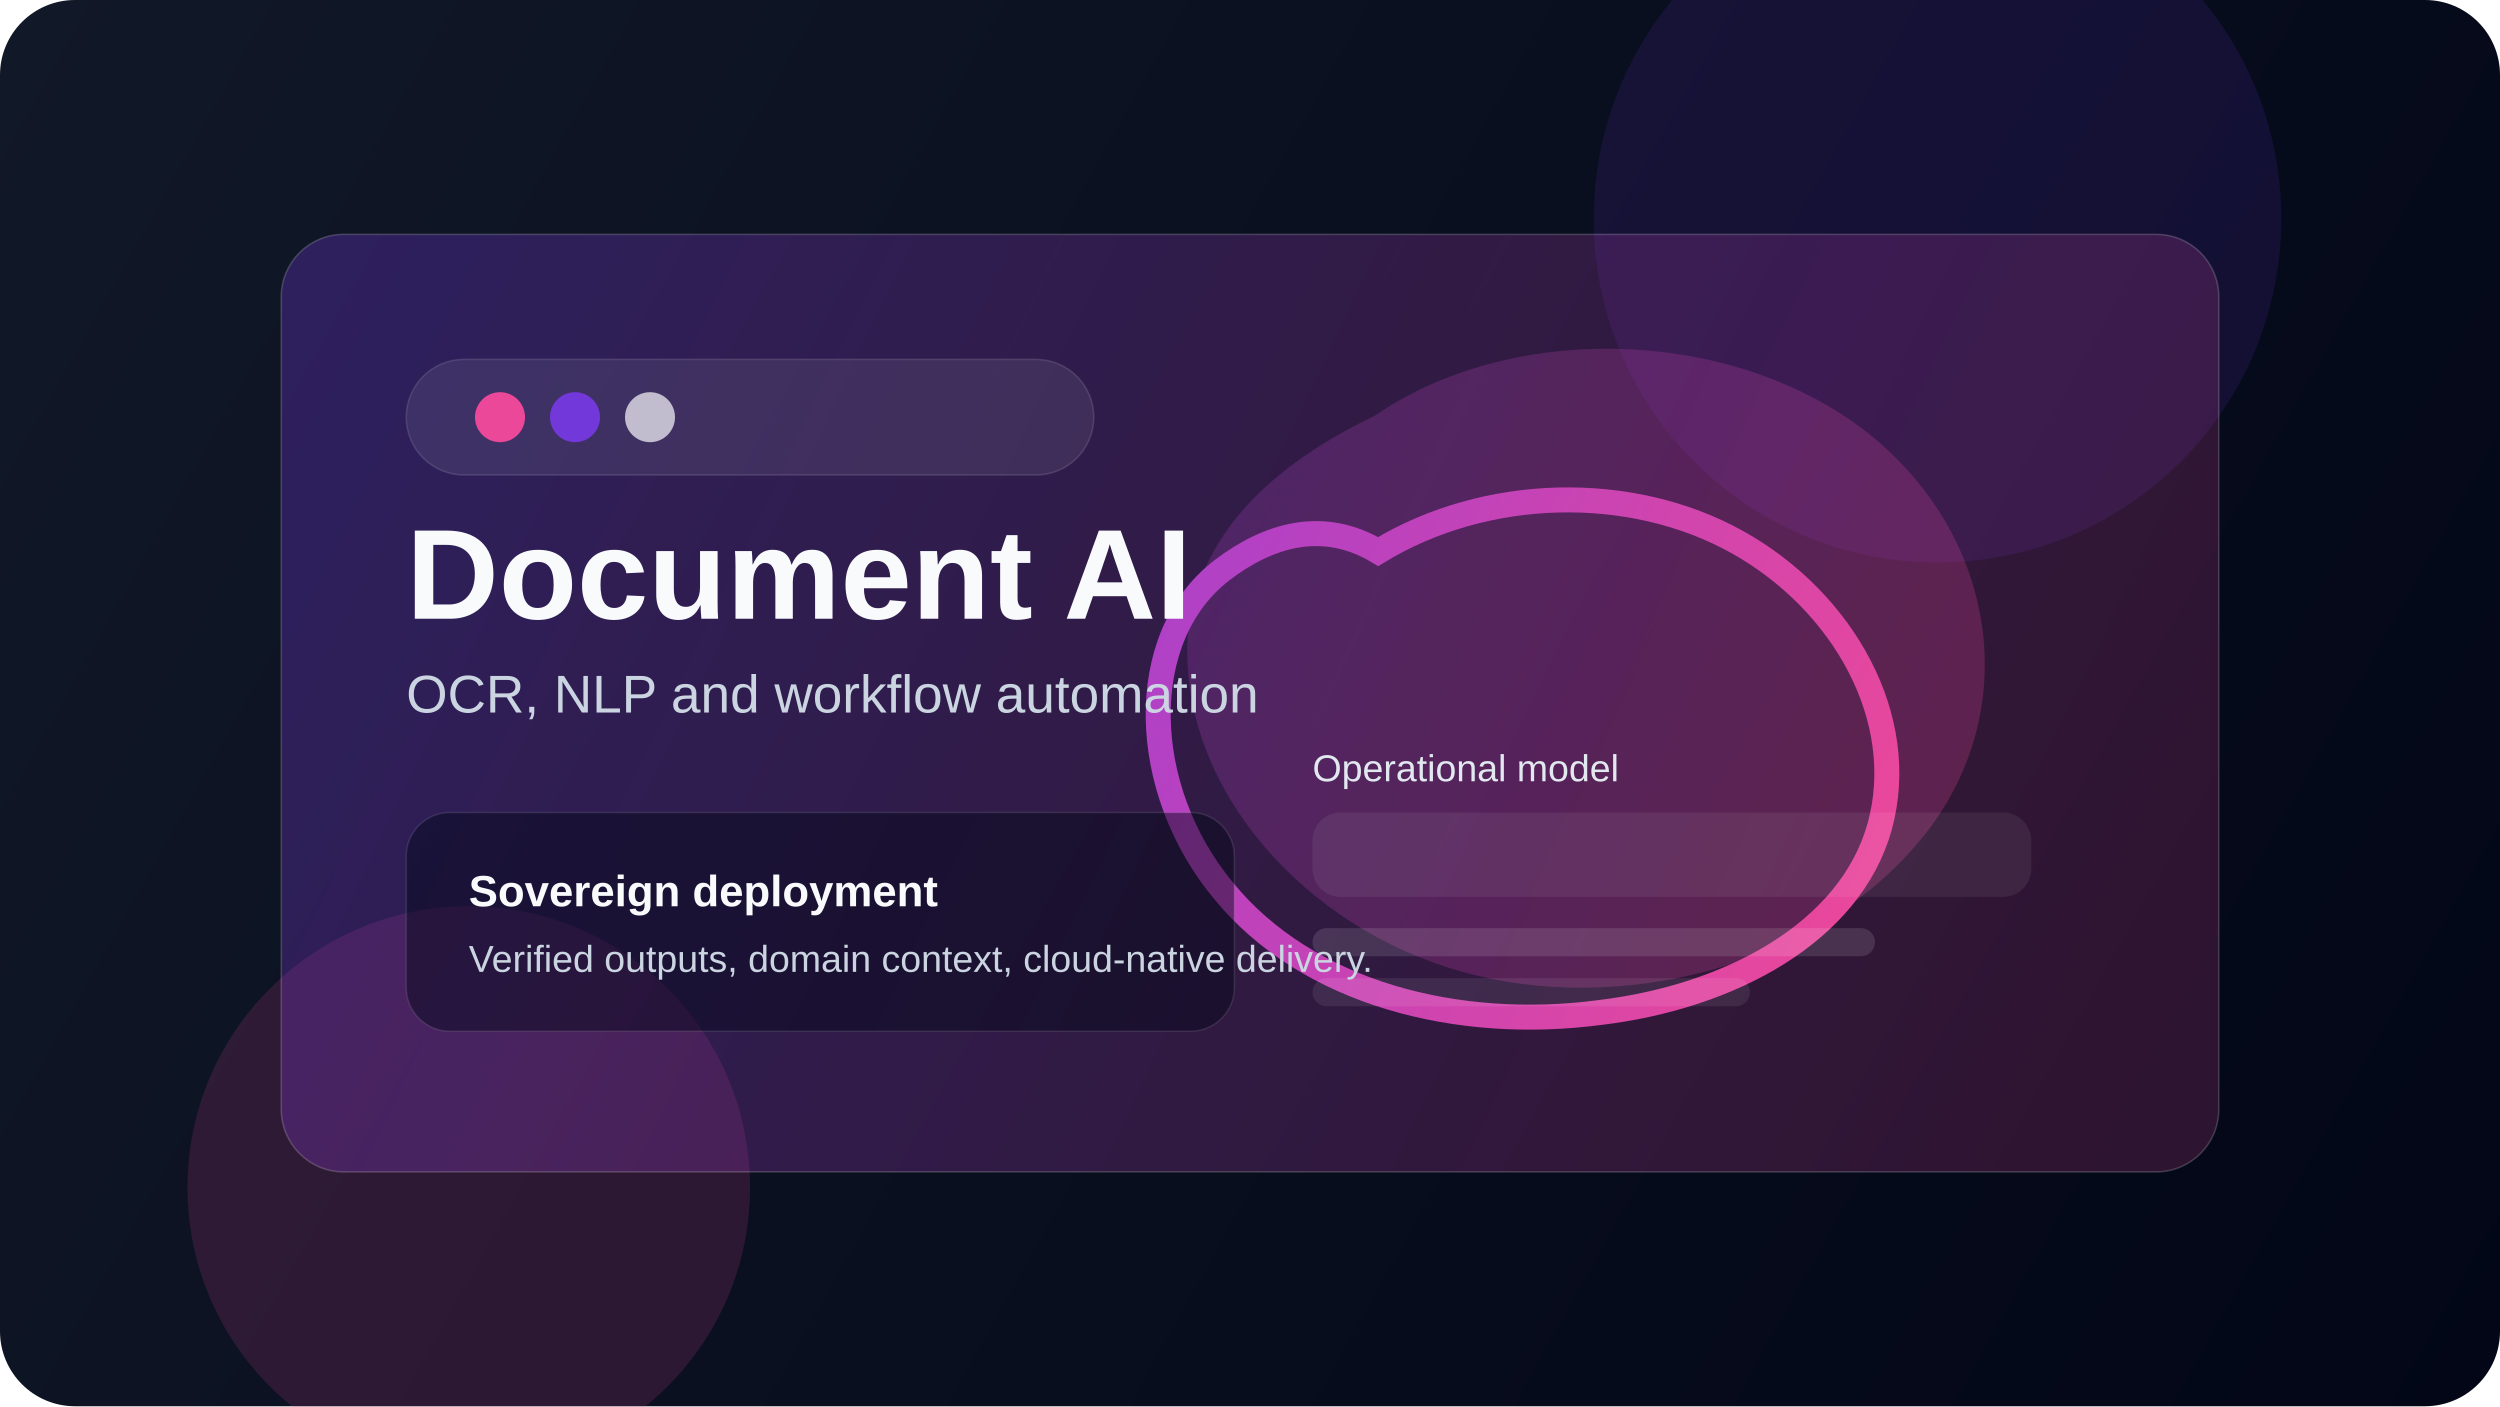
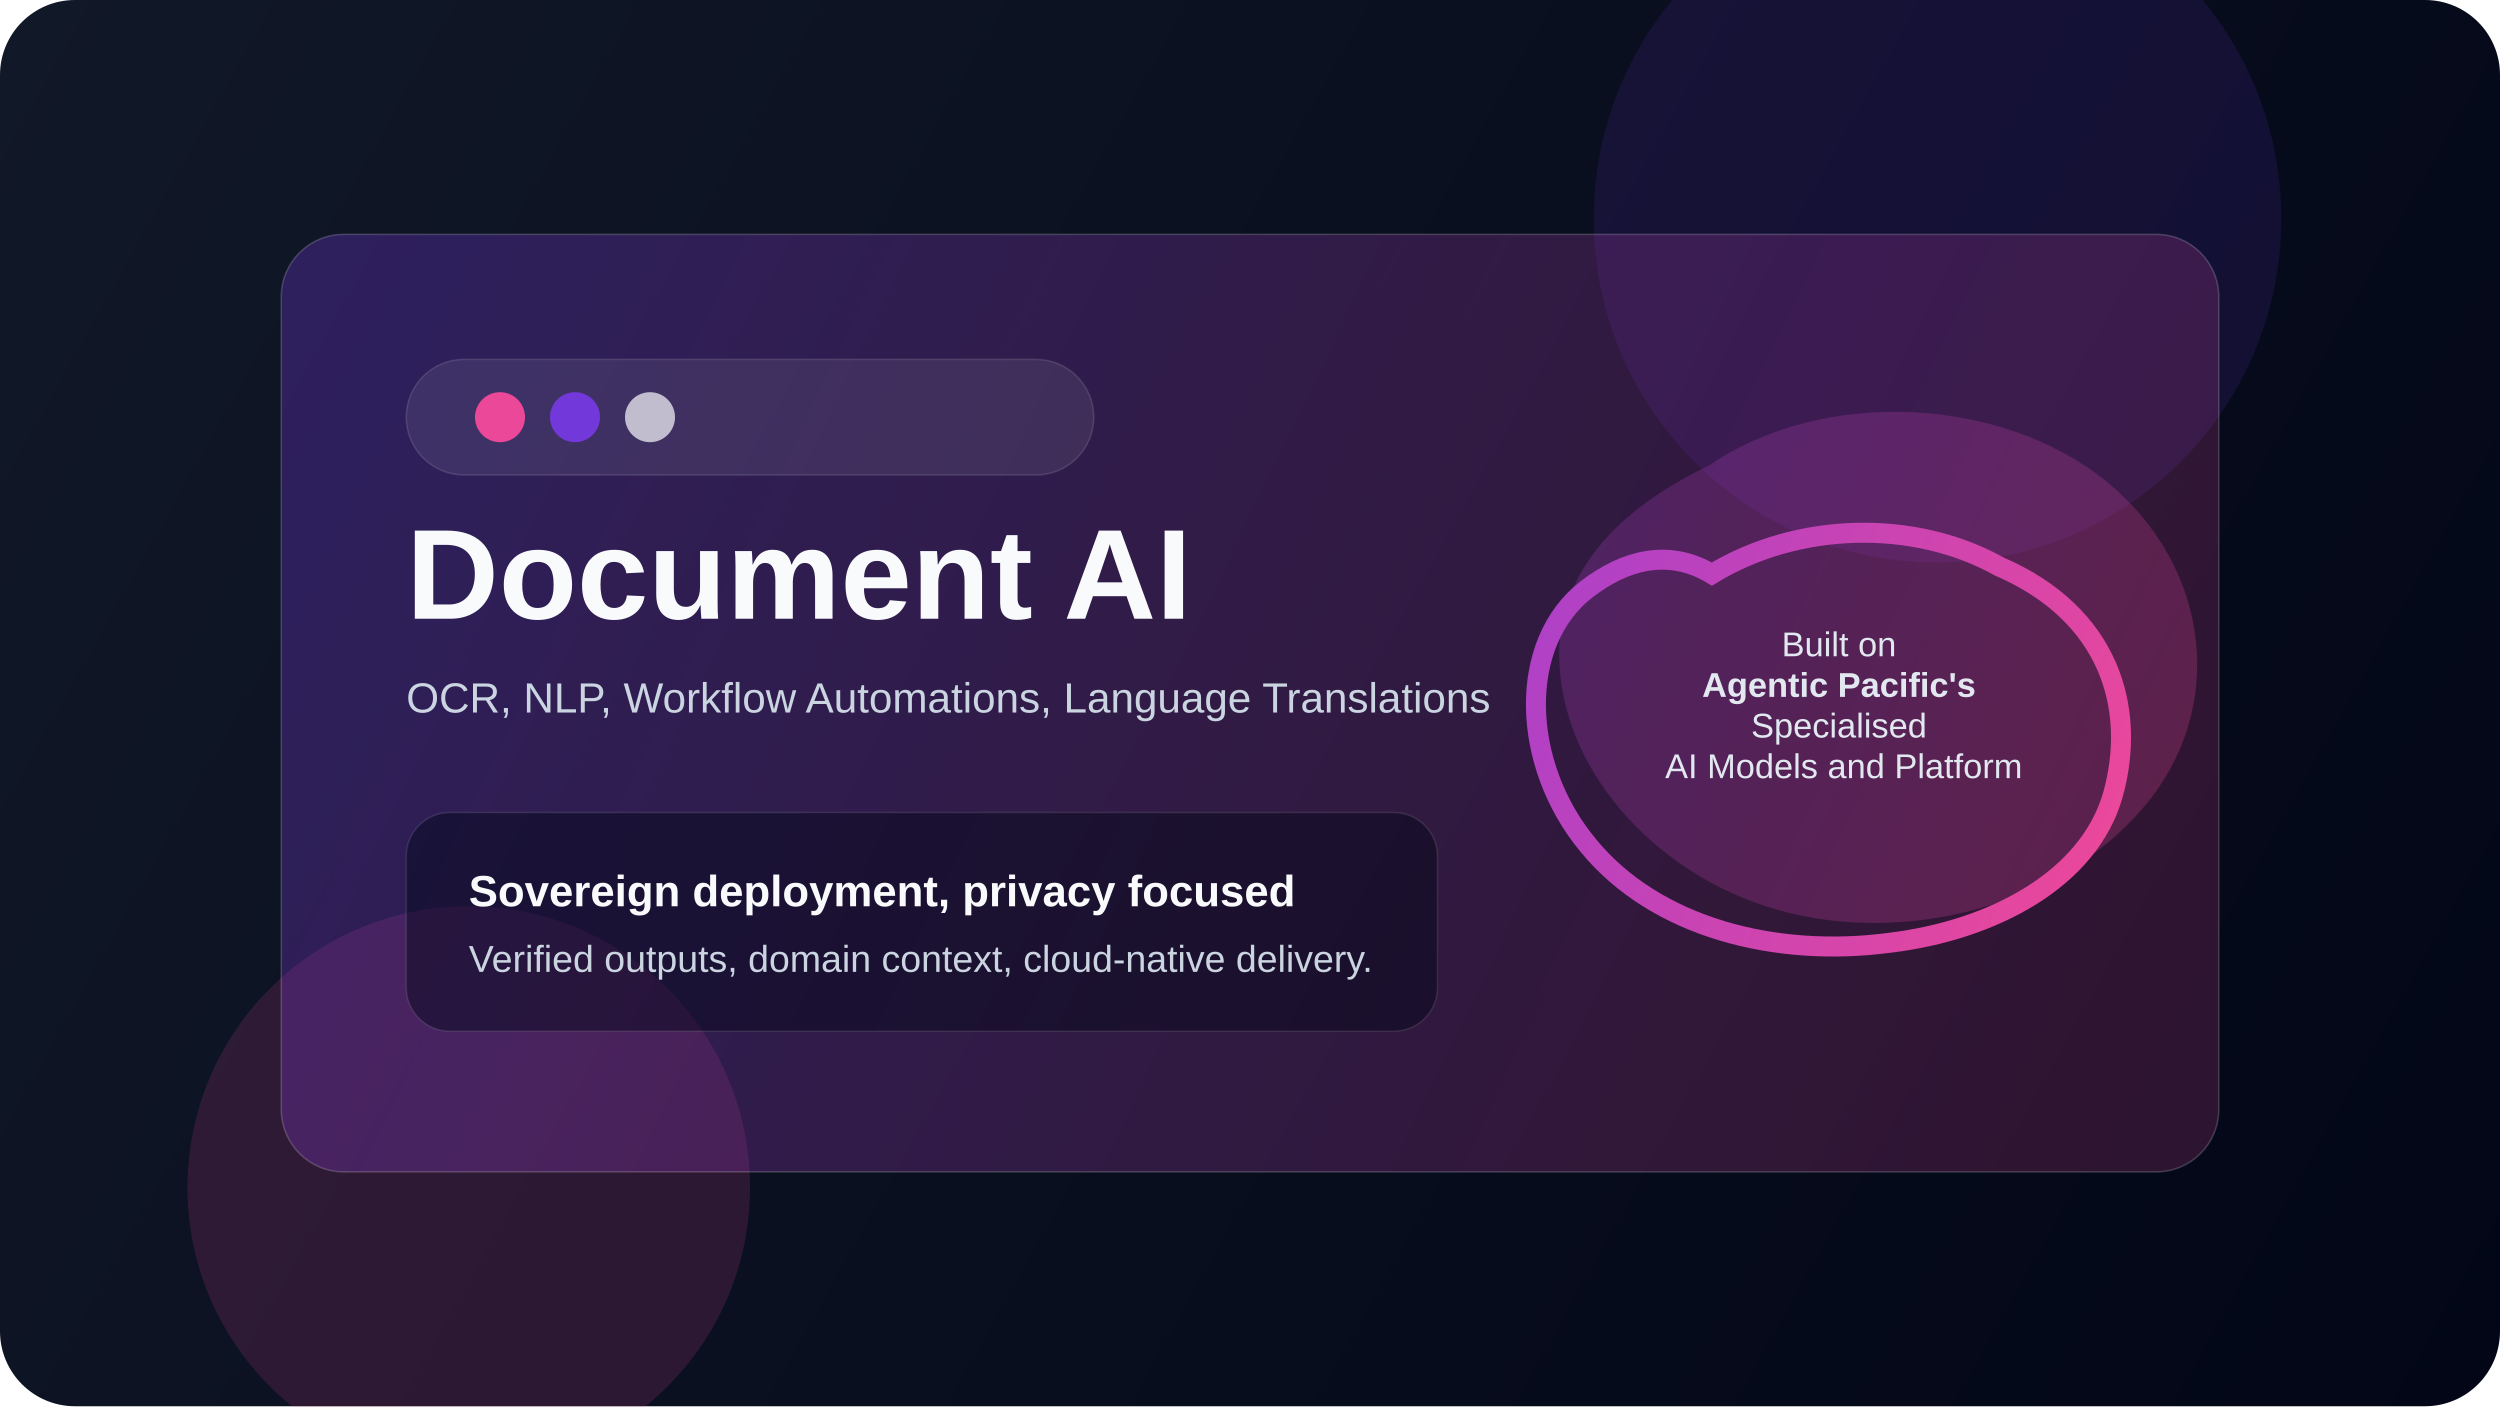
<svg xmlns="http://www.w3.org/2000/svg" width="1600" height="900" viewBox="0 0 1600 900" fill="none">
  <defs>
    <linearGradient id="bg" x1="0" y1="0" x2="1600" y2="900" gradientUnits="userSpaceOnUse">
      <stop stop-color="#111827" />
      <stop offset="1" stop-color="#020617" />
    </linearGradient>
    <linearGradient id="panel" x1="240" y1="180" x2="1360" y2="720" gradientUnits="userSpaceOnUse">
      <stop stop-color="#7c3aed" stop-opacity="0.28" />
      <stop offset="1" stop-color="#ec4899" stop-opacity="0.18" />
    </linearGradient>
    <linearGradient id="orbit" x1="320" y1="280" x2="1180" y2="660" gradientUnits="userSpaceOnUse">
      <stop stop-color="#7c3aed" />
      <stop offset="1" stop-color="#ec4899" />
    </linearGradient>
  </defs>
  <rect width="1600" height="900" rx="48" fill="url(#bg)" />
  <circle cx="1240" cy="140" r="220" fill="#7c3aed" fill-opacity="0.12" />
  <circle cx="300" cy="760" r="180" fill="#ec4899" fill-opacity="0.15" />
  <rect x="180" y="150" width="1240" height="600" rx="40" fill="url(#panel)" stroke="rgba(255,255,255,0.18)" />
  <rect x="260" y="230" width="440" height="74" rx="37" fill="rgba(255,255,255,0.08)" stroke="rgba(255,255,255,0.12)" />
  <circle cx="320" cy="267" r="16" fill="#ec4899" />
  <circle cx="368" cy="267" r="16" fill="#7c3aed" fill-opacity="0.85" />
  <circle cx="416" cy="267" r="16" fill="#F8FAFC" fill-opacity="0.7" />
-   <path d="M880 266C970 204 1114 210 1199 280C1282 349 1294 462 1227 540C1160 619 1036 650 936 622C835 594 756 505 760 410C764 351 803 303 880 266Z" fill="url(#orbit)" fill-opacity="0.24" />
-   <path d="M882 353C951 311 1044 309 1112 347C1180 385 1222 460 1203 529C1184 597 1107 638 1024 648C933 660 837 636 783 570C729 505 726 408 782 365C812 342 847 332 882 353Z" stroke="url(#orbit)" stroke-width="16" stroke-linecap="round" />
-   <rect x="260" y="520" width="530" height="140" rx="28" fill="rgba(2,6,23,0.46)" stroke="rgba(255,255,255,0.10)" />
-   <rect x="840" y="520" width="460" height="54" rx="18" fill="rgba(255,255,255,0.07)" />
-   <rect x="840" y="594" width="360" height="18" rx="9" fill="rgba(255,255,255,0.12)" />
-   <rect x="840" y="626" width="280" height="18" rx="9" fill="rgba(255,255,255,0.08)" />
+   <g transform="translate(390, 85) scale(0.8)">
+     <path d="M880 266C970 204 1114 210 1199 280C1282 349 1294 462 1227 540C1160 619 1036 650 936 622C835 594 756 505 760 410C764 351 803 303 880 266Z" fill="url(#orbit)" fill-opacity="0.24" />
+     <path d="M882 353C951 311 1044 309 1112 347C1200 385 1222 460 1203 529C1184 597 1107 638 1024 648C933 660 837 636 783 570C729 505 726 408 782 365C812 342 847 332 882 353Z" stroke="url(#orbit)" stroke-width="16" stroke-linecap="round" />
+   </g>
+   <rect x="260" y="520" width="660" height="140" rx="28" fill="rgba(2,6,23,0.46)" stroke="rgba(255,255,255,0.10)" />
  <text x="260" y="396" fill="#F8FAFC" font-size="82" font-family="Arial, Helvetica, sans-serif" font-weight="700">Document AI</text>
-   <text x="260" y="456" fill="#CBD5E1" font-size="34" font-family="Arial, Helvetica, sans-serif">OCR, NLP and workflow automation</text>
-   <text x="300" y="580" fill="#F8FAFC" font-size="28" font-family="Arial, Helvetica, sans-serif" font-weight="700">Sovereign deployment</text>
+   <text x="260" y="456" fill="#CBD5E1" font-size="27" font-family="Arial, Helvetica, sans-serif">OCR, NLP, Workflow Automations, Language Translations</text>
+   <text x="300" y="580" fill="#F8FAFC" font-size="28" font-family="Arial, Helvetica, sans-serif" font-weight="700">Sovereign deployment, privacy focused</text>
  <text x="300" y="622" fill="#CBD5E1" font-size="24" font-family="Arial, Helvetica, sans-serif">Verified outputs, domain context, cloud-native delivery.</text>
-   <text x="840" y="500" fill="#E2E8F0" font-size="24" font-family="Arial, Helvetica, sans-serif">Operational model</text>
+   <text x="1150" y="420" text-anchor="middle" fill="#E2E8F0" font-size="22" font-family="Arial, Helvetica, sans-serif">
+     <tspan x="1180" dy="0" text-anchor="middle">Built on </tspan>
+     <tspan x="1180" dy="26" font-weight="700" text-anchor="middle">Agentic Pacific's</tspan>
+     <tspan x="1180" dy="26" text-anchor="middle">Specialised</tspan>
+     <tspan x="1180" dy="26" text-anchor="middle">AI Models and Platform</tspan>
+   </text>
</svg>
